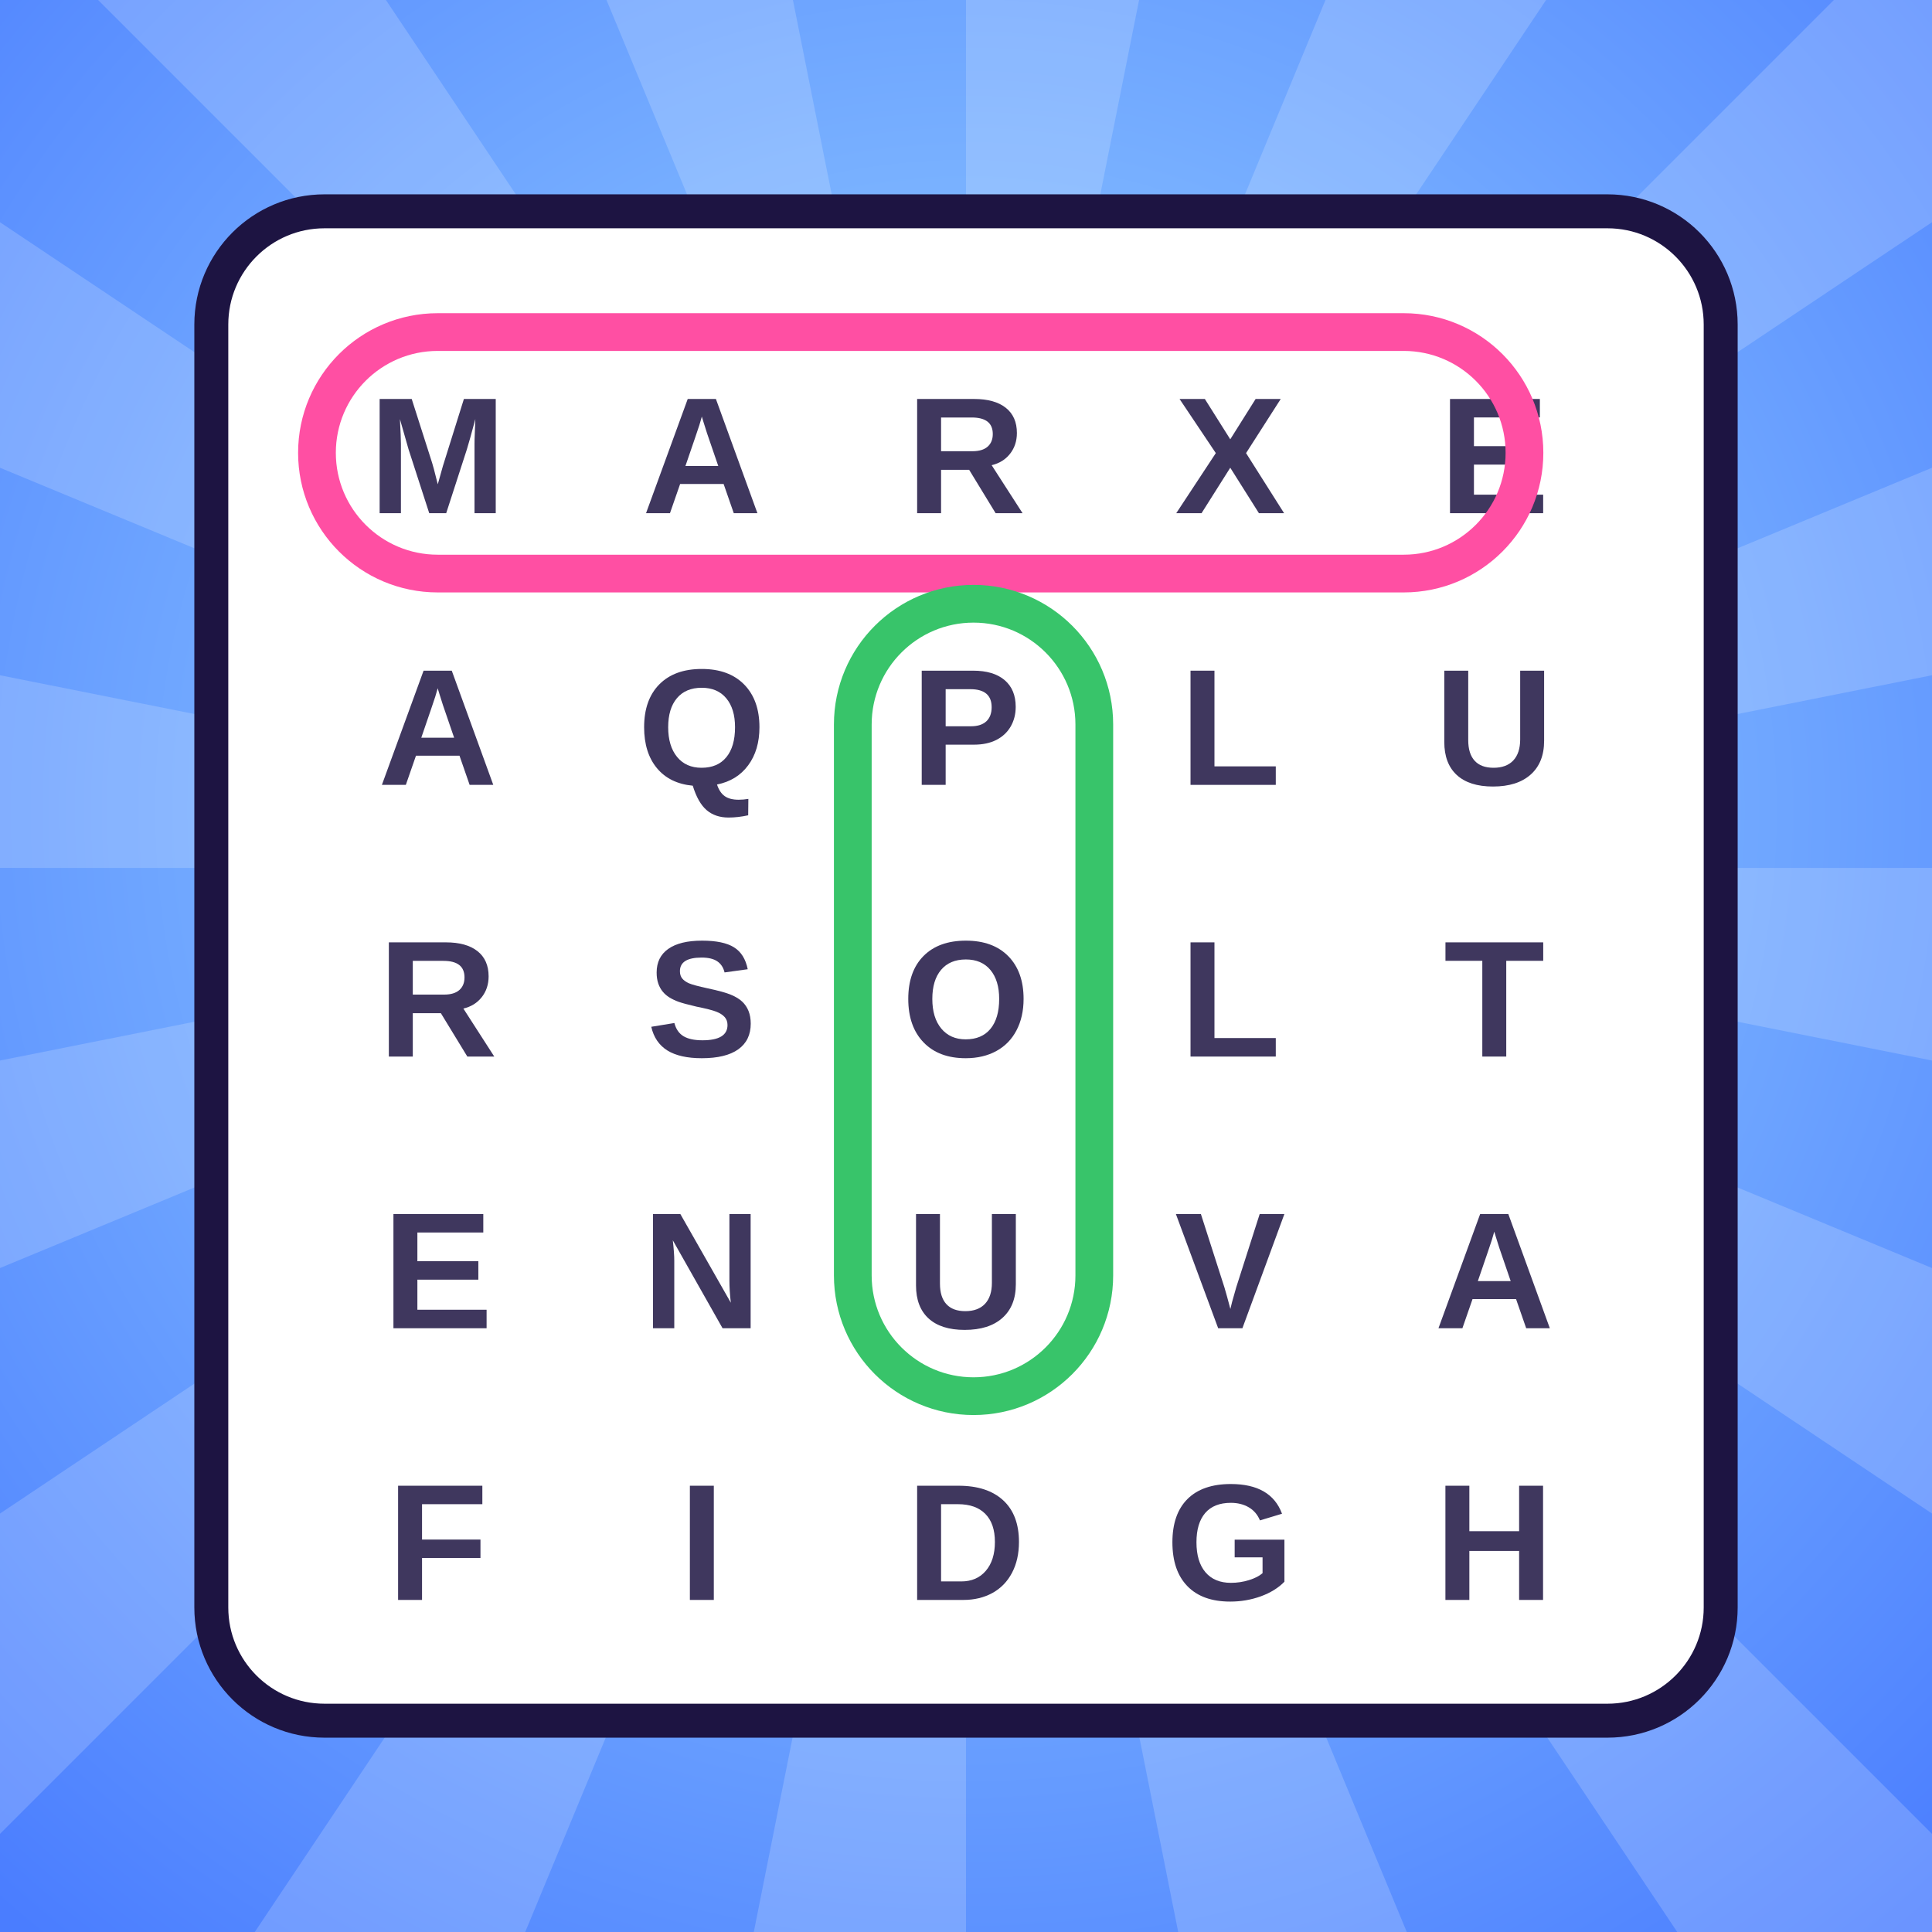
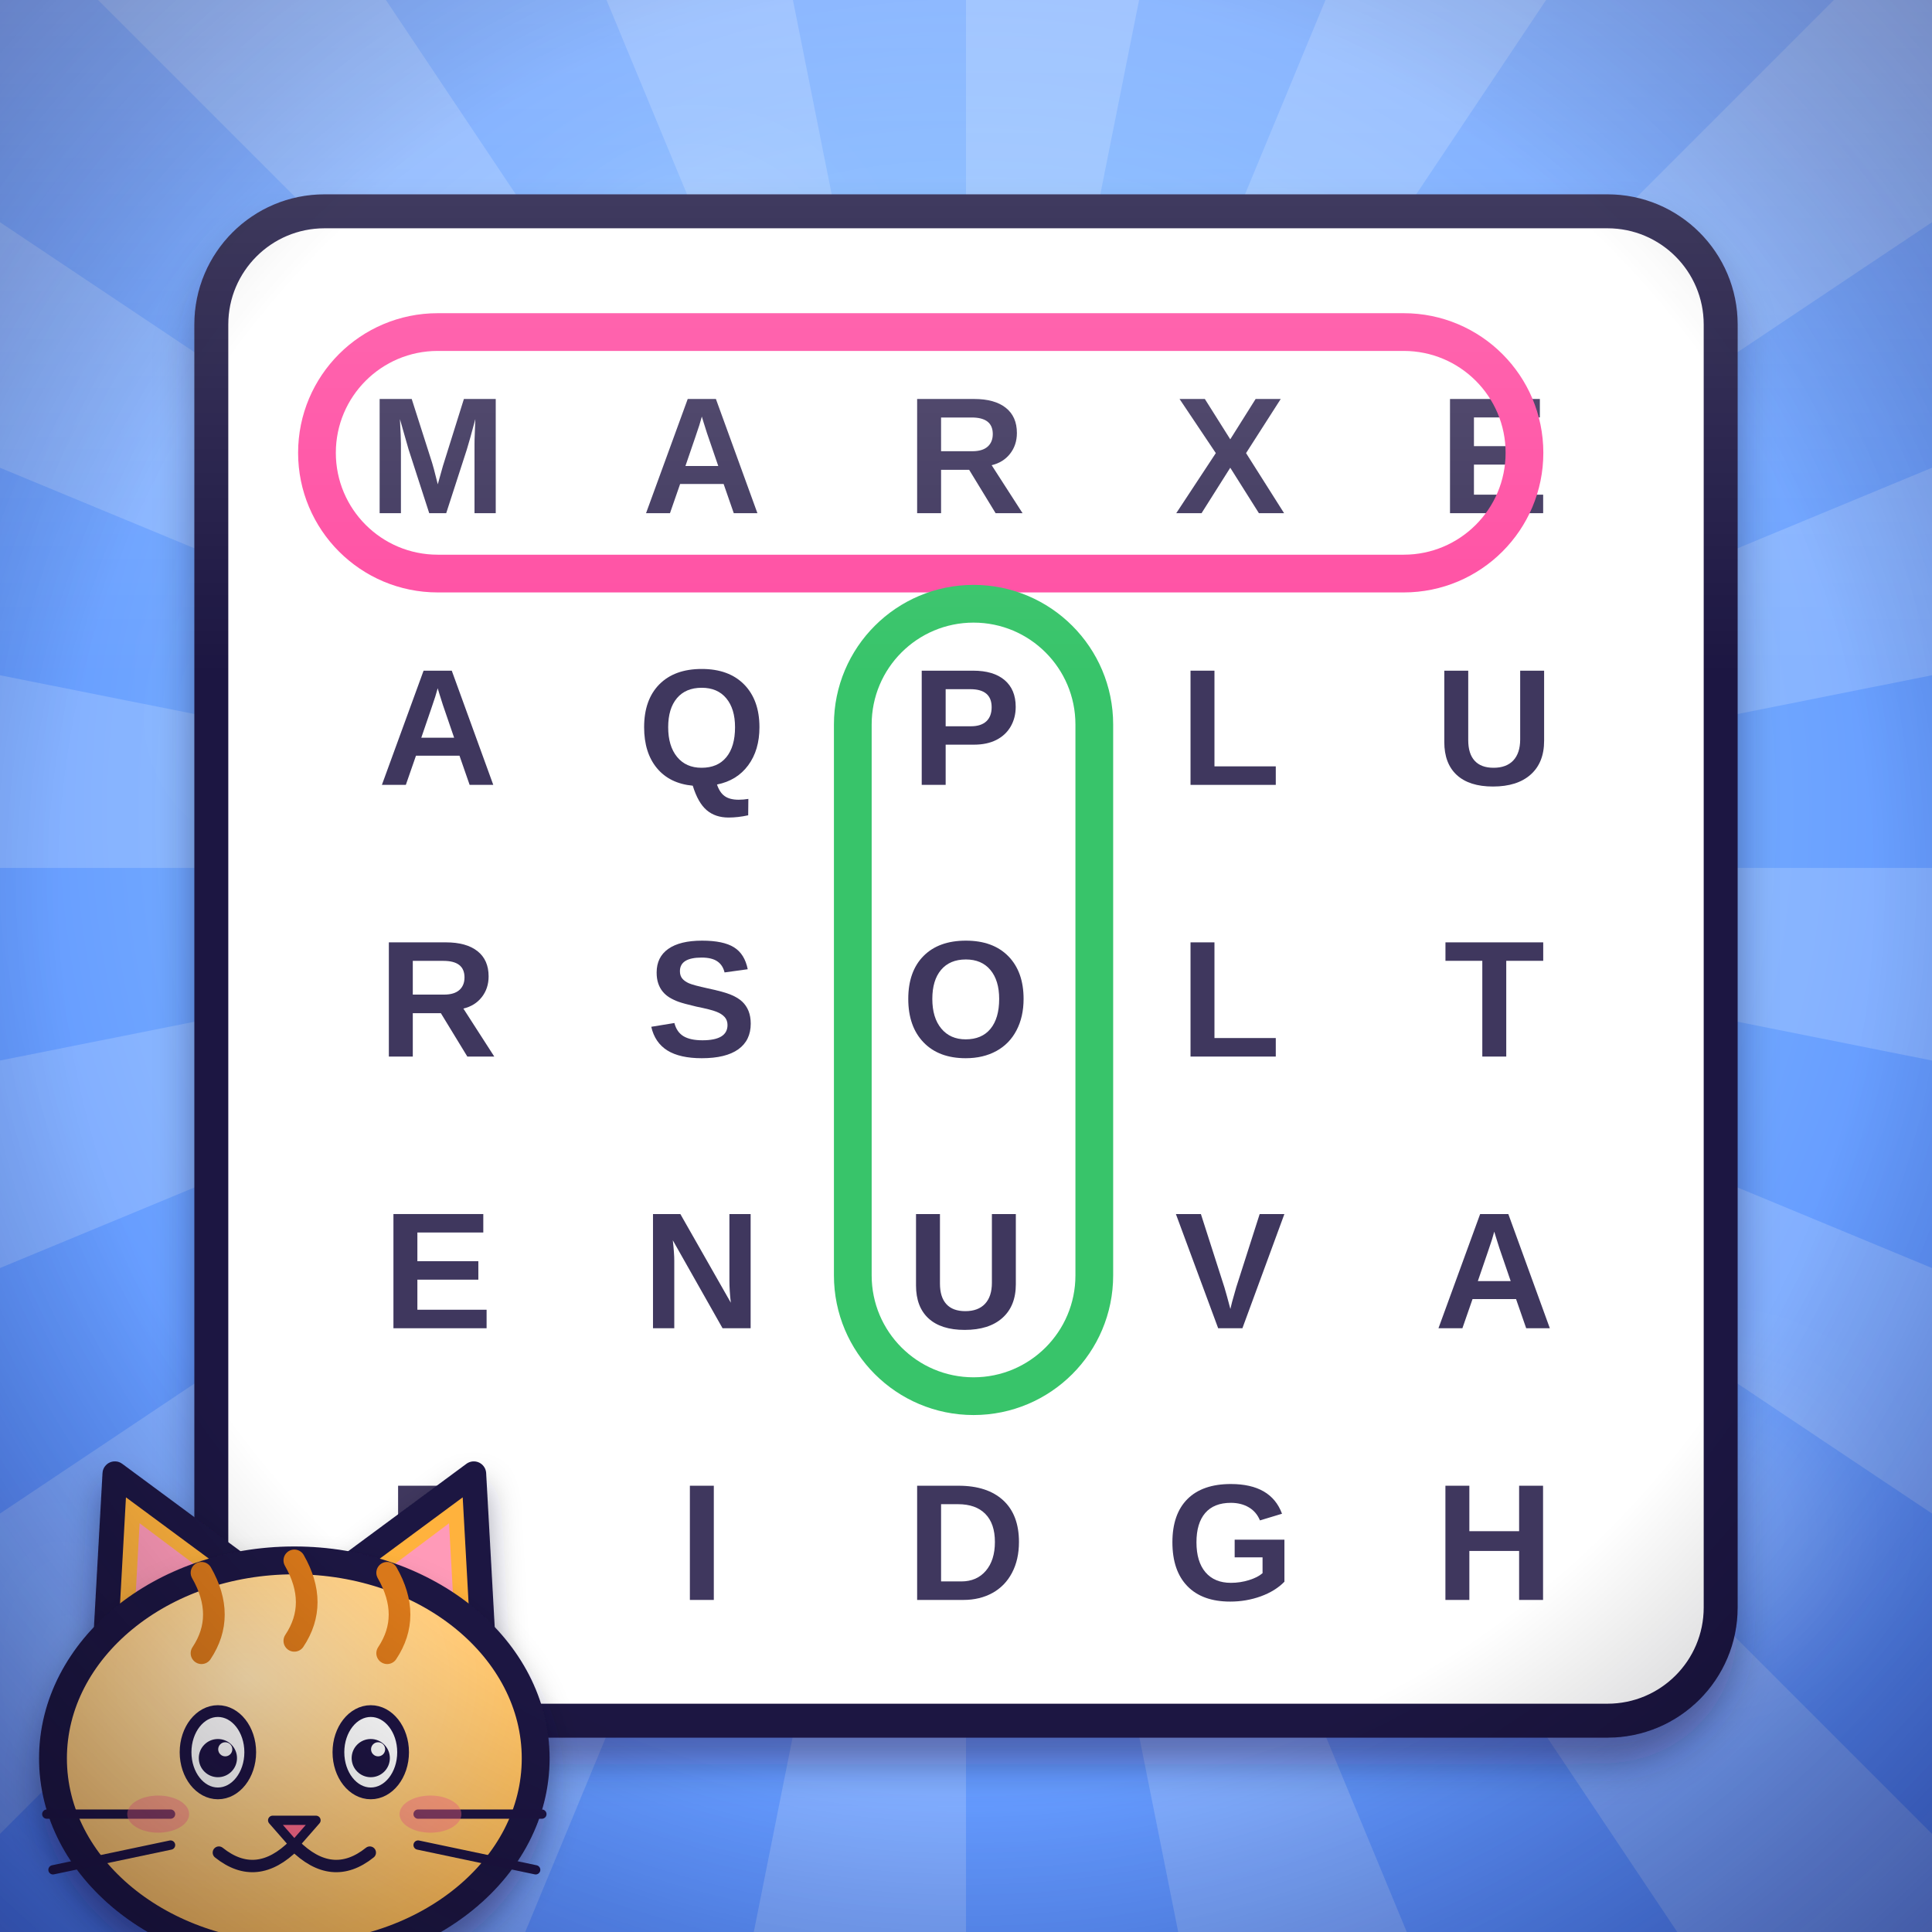
<svg xmlns="http://www.w3.org/2000/svg" viewBox="0 0 512 512" width="512" height="512">
  <defs>
+     <filter id="ds" x="-20%" y="-20%" width="140%" height="150%">
+       <feDropShadow dx="0" dy="7" stdDeviation="5" flood-color="#140c33" flood-opacity=".38" />
+     </filter>
+     <filter id="bk" x="-50%" y="-50%" width="200%" height="200%">
+       <feGaussianBlur stdDeviation="14" />
+     </filter>
+     <radialGradient id="vig" cx=".5" cy=".46" r=".75">
+       <stop offset=".62" stop-color="#000" stop-opacity="0" />
+       <stop offset="1" stop-color="#0a0620" stop-opacity=".42" />
+     </radialGradient>
+     <linearGradient id="gl" x1="0" y1="0" x2="0" y2="1">
+       <stop offset="0" stop-color="#fff" stop-opacity=".22" />
+       <stop offset=".35" stop-color="#fff" stop-opacity="0" />
+     </linearGradient>
    <radialGradient id="g1" cx="0.5" cy="0.42" r="0.75">
      <stop offset="0" stop-color="#9cd8ff" />
      <stop offset="1" stop-color="#4a7dff" />
    </radialGradient>
+     <radialGradient id="g2" cx="0.4" cy="0.3" r="0.9">
+       <stop offset="0" stop-color="#ffe2b0" />
+       <stop offset="1" stop-color="#ffb23e" />
+     </radialGradient>
  </defs>
  <rect width="512" height="512" fill="url(#g1)" />
  <path d="M256 230L956 230L943 367ZM256 230L903 498L838 619ZM256 230L751 725L645 812ZM256 230L524 877L393 917ZM256 230L256 930L119 917ZM256 230L-12 877L-133 812ZM256 230L-239 725L-326 619ZM256 230L-391 498L-431 367ZM256 230L-444 230L-431 93ZM256 230L-391 -38L-326 -159ZM256 230L-239 -265L-133 -352ZM256 230L-12 -417L119 -457ZM256 230L256 -470L393 -457ZM256 230L524 -417L645 -352ZM256 230L751 -265L838 -159ZM256 230L903 -38L943 93Z" fill="#ffffff" opacity="0.18" />
-   <rect x="56" y="56" width="400" height="400" rx="30" fill="#fff" stroke="#1d1442" stroke-width="9" stroke-linejoin="round" stroke-linecap="round" />
+   <circle cx="74" cy="189" r="19" fill="#fff" opacity="0.10" filter="url(#bk)" />
+   <circle cx="338" cy="111" r="40" fill="#fff" opacity="0.15" filter="url(#bk)" />
+   <circle cx="7" cy="444" r="31" fill="#fff" opacity="0.08" filter="url(#bk)" />
+   <circle cx="198" cy="190" r="34" fill="#fff" opacity="0.14" filter="url(#bk)" />
+   <circle cx="454" cy="405" r="37" fill="#fff" opacity="0.16" filter="url(#bk)" />
+   <circle cx="184" cy="77" r="30" fill="#fff" opacity="0.11" filter="url(#bk)" />
+   <rect x="56" y="56" width="400" height="400" rx="30" fill="#fff" stroke="#1d1442" stroke-width="9" stroke-linejoin="round" stroke-linecap="round" filter="url(#ds)" />
  <text x="116" y="136" text-anchor="middle" font-size="44" font-family="'Arial Black','Arial Rounded MT Bold',Arial,Helvetica,sans-serif" font-weight="900" fill="#1d1442" opacity=".85">M</text>
  <text x="186" y="136" text-anchor="middle" font-size="44" font-family="'Arial Black','Arial Rounded MT Bold',Arial,Helvetica,sans-serif" font-weight="900" fill="#1d1442" opacity=".85">A</text>
  <text x="256" y="136" text-anchor="middle" font-size="44" font-family="'Arial Black','Arial Rounded MT Bold',Arial,Helvetica,sans-serif" font-weight="900" fill="#1d1442" opacity=".85">R</text>
  <text x="326" y="136" text-anchor="middle" font-size="44" font-family="'Arial Black','Arial Rounded MT Bold',Arial,Helvetica,sans-serif" font-weight="900" fill="#1d1442" opacity=".85">X</text>
  <text x="396" y="136" text-anchor="middle" font-size="44" font-family="'Arial Black','Arial Rounded MT Bold',Arial,Helvetica,sans-serif" font-weight="900" fill="#1d1442" opacity=".85">E</text>
  <text x="116" y="208" text-anchor="middle" font-size="44" font-family="'Arial Black','Arial Rounded MT Bold',Arial,Helvetica,sans-serif" font-weight="900" fill="#1d1442" opacity=".85">A</text>
  <text x="186" y="208" text-anchor="middle" font-size="44" font-family="'Arial Black','Arial Rounded MT Bold',Arial,Helvetica,sans-serif" font-weight="900" fill="#1d1442" opacity=".85">Q</text>
  <text x="256" y="208" text-anchor="middle" font-size="44" font-family="'Arial Black','Arial Rounded MT Bold',Arial,Helvetica,sans-serif" font-weight="900" fill="#1d1442" opacity=".85">P</text>
  <text x="326" y="208" text-anchor="middle" font-size="44" font-family="'Arial Black','Arial Rounded MT Bold',Arial,Helvetica,sans-serif" font-weight="900" fill="#1d1442" opacity=".85">L</text>
  <text x="396" y="208" text-anchor="middle" font-size="44" font-family="'Arial Black','Arial Rounded MT Bold',Arial,Helvetica,sans-serif" font-weight="900" fill="#1d1442" opacity=".85">U</text>
  <text x="116" y="280" text-anchor="middle" font-size="44" font-family="'Arial Black','Arial Rounded MT Bold',Arial,Helvetica,sans-serif" font-weight="900" fill="#1d1442" opacity=".85">R</text>
  <text x="186" y="280" text-anchor="middle" font-size="44" font-family="'Arial Black','Arial Rounded MT Bold',Arial,Helvetica,sans-serif" font-weight="900" fill="#1d1442" opacity=".85">S</text>
  <text x="256" y="280" text-anchor="middle" font-size="44" font-family="'Arial Black','Arial Rounded MT Bold',Arial,Helvetica,sans-serif" font-weight="900" fill="#1d1442" opacity=".85">O</text>
  <text x="326" y="280" text-anchor="middle" font-size="44" font-family="'Arial Black','Arial Rounded MT Bold',Arial,Helvetica,sans-serif" font-weight="900" fill="#1d1442" opacity=".85">L</text>
  <text x="396" y="280" text-anchor="middle" font-size="44" font-family="'Arial Black','Arial Rounded MT Bold',Arial,Helvetica,sans-serif" font-weight="900" fill="#1d1442" opacity=".85">T</text>
  <text x="116" y="352" text-anchor="middle" font-size="44" font-family="'Arial Black','Arial Rounded MT Bold',Arial,Helvetica,sans-serif" font-weight="900" fill="#1d1442" opacity=".85">E</text>
  <text x="186" y="352" text-anchor="middle" font-size="44" font-family="'Arial Black','Arial Rounded MT Bold',Arial,Helvetica,sans-serif" font-weight="900" fill="#1d1442" opacity=".85">N</text>
  <text x="256" y="352" text-anchor="middle" font-size="44" font-family="'Arial Black','Arial Rounded MT Bold',Arial,Helvetica,sans-serif" font-weight="900" fill="#1d1442" opacity=".85">U</text>
  <text x="326" y="352" text-anchor="middle" font-size="44" font-family="'Arial Black','Arial Rounded MT Bold',Arial,Helvetica,sans-serif" font-weight="900" fill="#1d1442" opacity=".85">V</text>
  <text x="396" y="352" text-anchor="middle" font-size="44" font-family="'Arial Black','Arial Rounded MT Bold',Arial,Helvetica,sans-serif" font-weight="900" fill="#1d1442" opacity=".85">A</text>
  <text x="116" y="424" text-anchor="middle" font-size="44" font-family="'Arial Black','Arial Rounded MT Bold',Arial,Helvetica,sans-serif" font-weight="900" fill="#1d1442" opacity=".85">F</text>
  <text x="186" y="424" text-anchor="middle" font-size="44" font-family="'Arial Black','Arial Rounded MT Bold',Arial,Helvetica,sans-serif" font-weight="900" fill="#1d1442" opacity=".85">I</text>
  <text x="256" y="424" text-anchor="middle" font-size="44" font-family="'Arial Black','Arial Rounded MT Bold',Arial,Helvetica,sans-serif" font-weight="900" fill="#1d1442" opacity=".85">D</text>
  <text x="326" y="424" text-anchor="middle" font-size="44" font-family="'Arial Black','Arial Rounded MT Bold',Arial,Helvetica,sans-serif" font-weight="900" fill="#1d1442" opacity=".85">G</text>
  <text x="396" y="424" text-anchor="middle" font-size="44" font-family="'Arial Black','Arial Rounded MT Bold',Arial,Helvetica,sans-serif" font-weight="900" fill="#1d1442" opacity=".85">H</text>
  <rect x="84" y="88" width="320" height="64" rx="32" fill="none" stroke="#ff4fa3" stroke-width="10" />
  <rect x="226" y="160" width="64" height="210" rx="32" fill="none" stroke="#38c46a" stroke-width="10" />
+   <g transform="translate(78 466) scale(0.82)">
+     <path d="M-62 -20 L-58 -92 L-12 -58Z M62 -20 L58 -92 L12 -58Z" fill="#ffb23e" stroke="#1d1442" stroke-width="8" stroke-linejoin="round" stroke-linecap="round" filter="url(#ds)" />
+     <path d="M-52 -40 L-50 -76 L-26 -58Z M52 -40 L50 -76 L26 -58Z" fill="#ff9ab8" />
+     <ellipse cx="0" cy="0" rx="78" ry="64" fill="url(#g2)" stroke="#1d1442" stroke-width="9" stroke-linejoin="round" stroke-linecap="round" filter="url(#ds)" />
+     <path d="M-30 -60 q8 14 0 26 M0 -64 q8 14 0 26 M30 -60 q8 14 0 26" stroke="#d9781a" stroke-width="7" fill="none" stroke-linecap="round" />
+   </g>
+   <ellipse cx="57.746" cy="464.36" rx="8.569" ry="10.906" fill="#fff" stroke="#1d1442" stroke-width="3.116" />
+   <circle cx="57.746" cy="465.918" r="5.063" fill="#1d1442" />
+   <circle cx="59.694" cy="463.581" r="1.87" fill="#fff" />
+   <ellipse cx="98.254" cy="464.36" rx="8.569" ry="10.906" fill="#fff" stroke="#1d1442" stroke-width="3.116" />
+   <circle cx="98.254" cy="465.918" r="5.063" fill="#1d1442" />
+   <circle cx="100.201" cy="463.581" r="1.87" fill="#fff" />
+   <path d="M72.26 482.4 L83.74 482.4 L78 488.96Z" fill="#ff6b8a" stroke="#1d1442" stroke-width="2.46" stroke-linejoin="round" />
+   <path d="M78 488.96 q-10 10 -20 2 M78 488.96 q10 10 20 2" stroke="#1d1442" stroke-width="3.28" fill="none" stroke-linecap="round" />
+   <path d="M45.2 480.76 H12.4 M45.2 488.96 L14.04 495.52 M110.8 480.76 H143.6 M110.8 488.96 L141.96 495.52" stroke="#1d1442" stroke-width="2.46" stroke-linecap="round" />
+   <ellipse cx="41.92" cy="480.76" rx="8.2" ry="4.92" fill="#ff6b8a" opacity=".45" />
+   <ellipse cx="114.08" cy="480.76" rx="8.2" ry="4.92" fill="#ff6b8a" opacity=".45" />
+   <rect width="512" height="512" fill="url(#vig)" />
+   <rect width="512" height="512" fill="url(#gl)" />
</svg>
